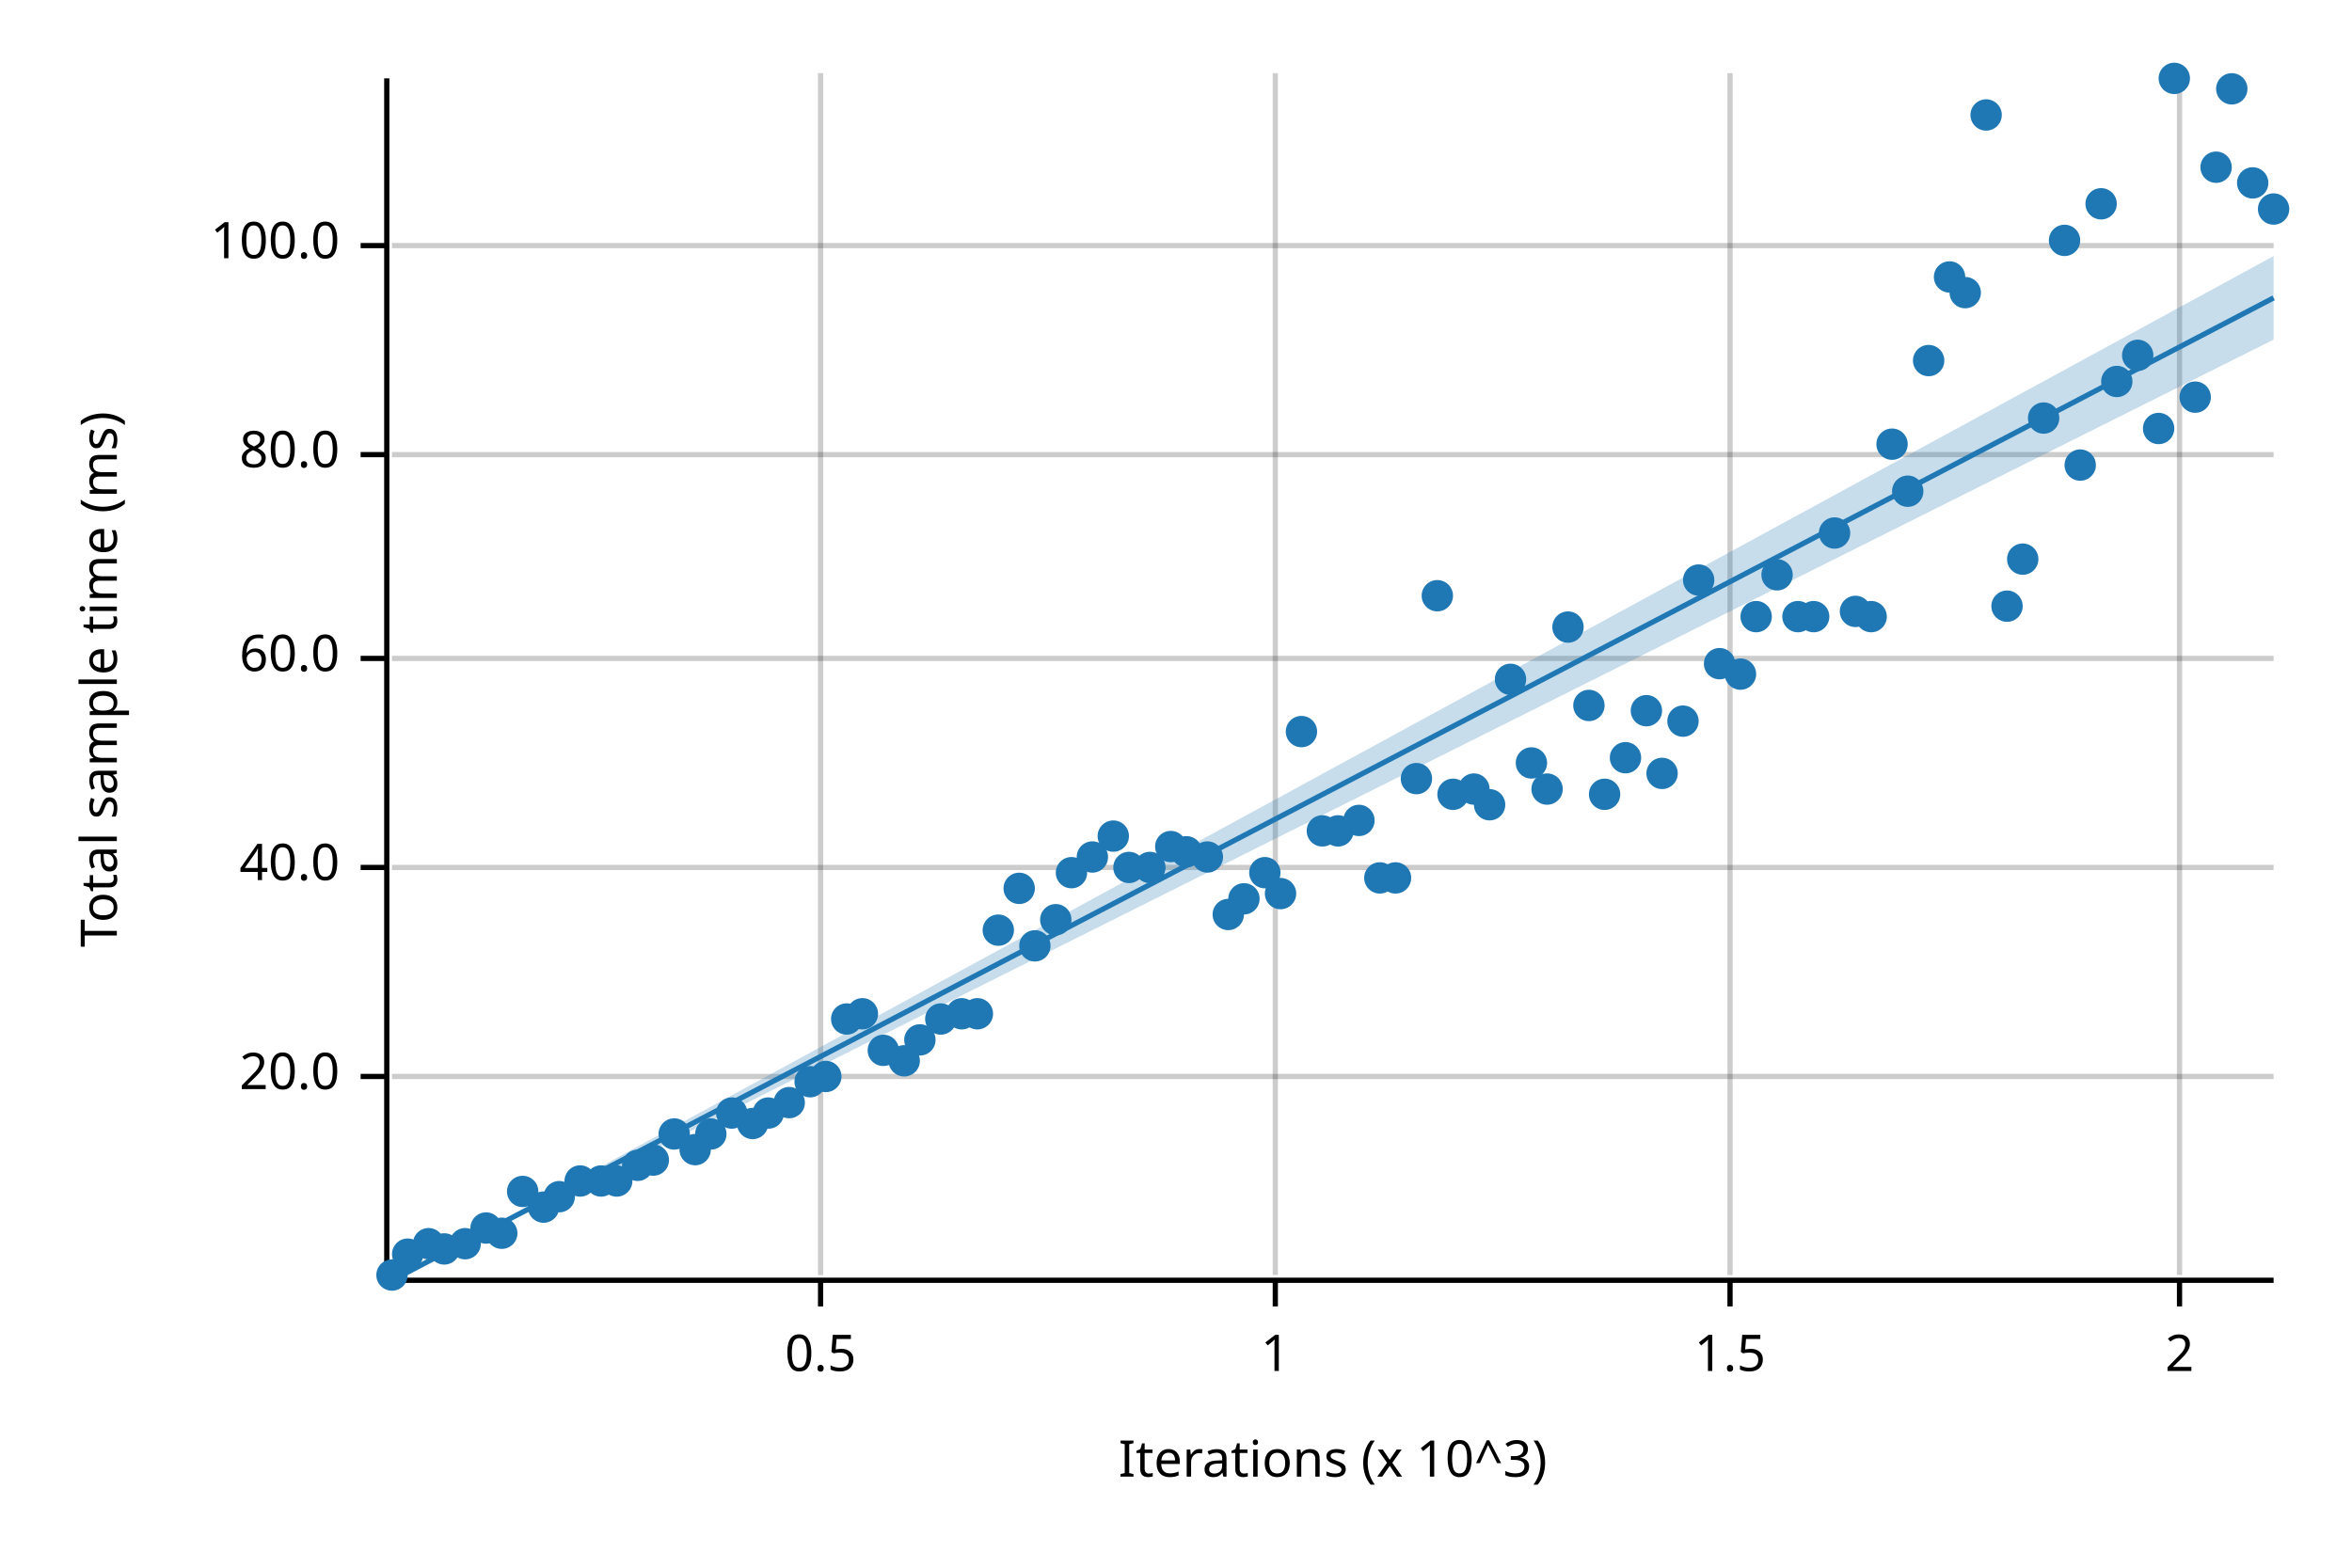
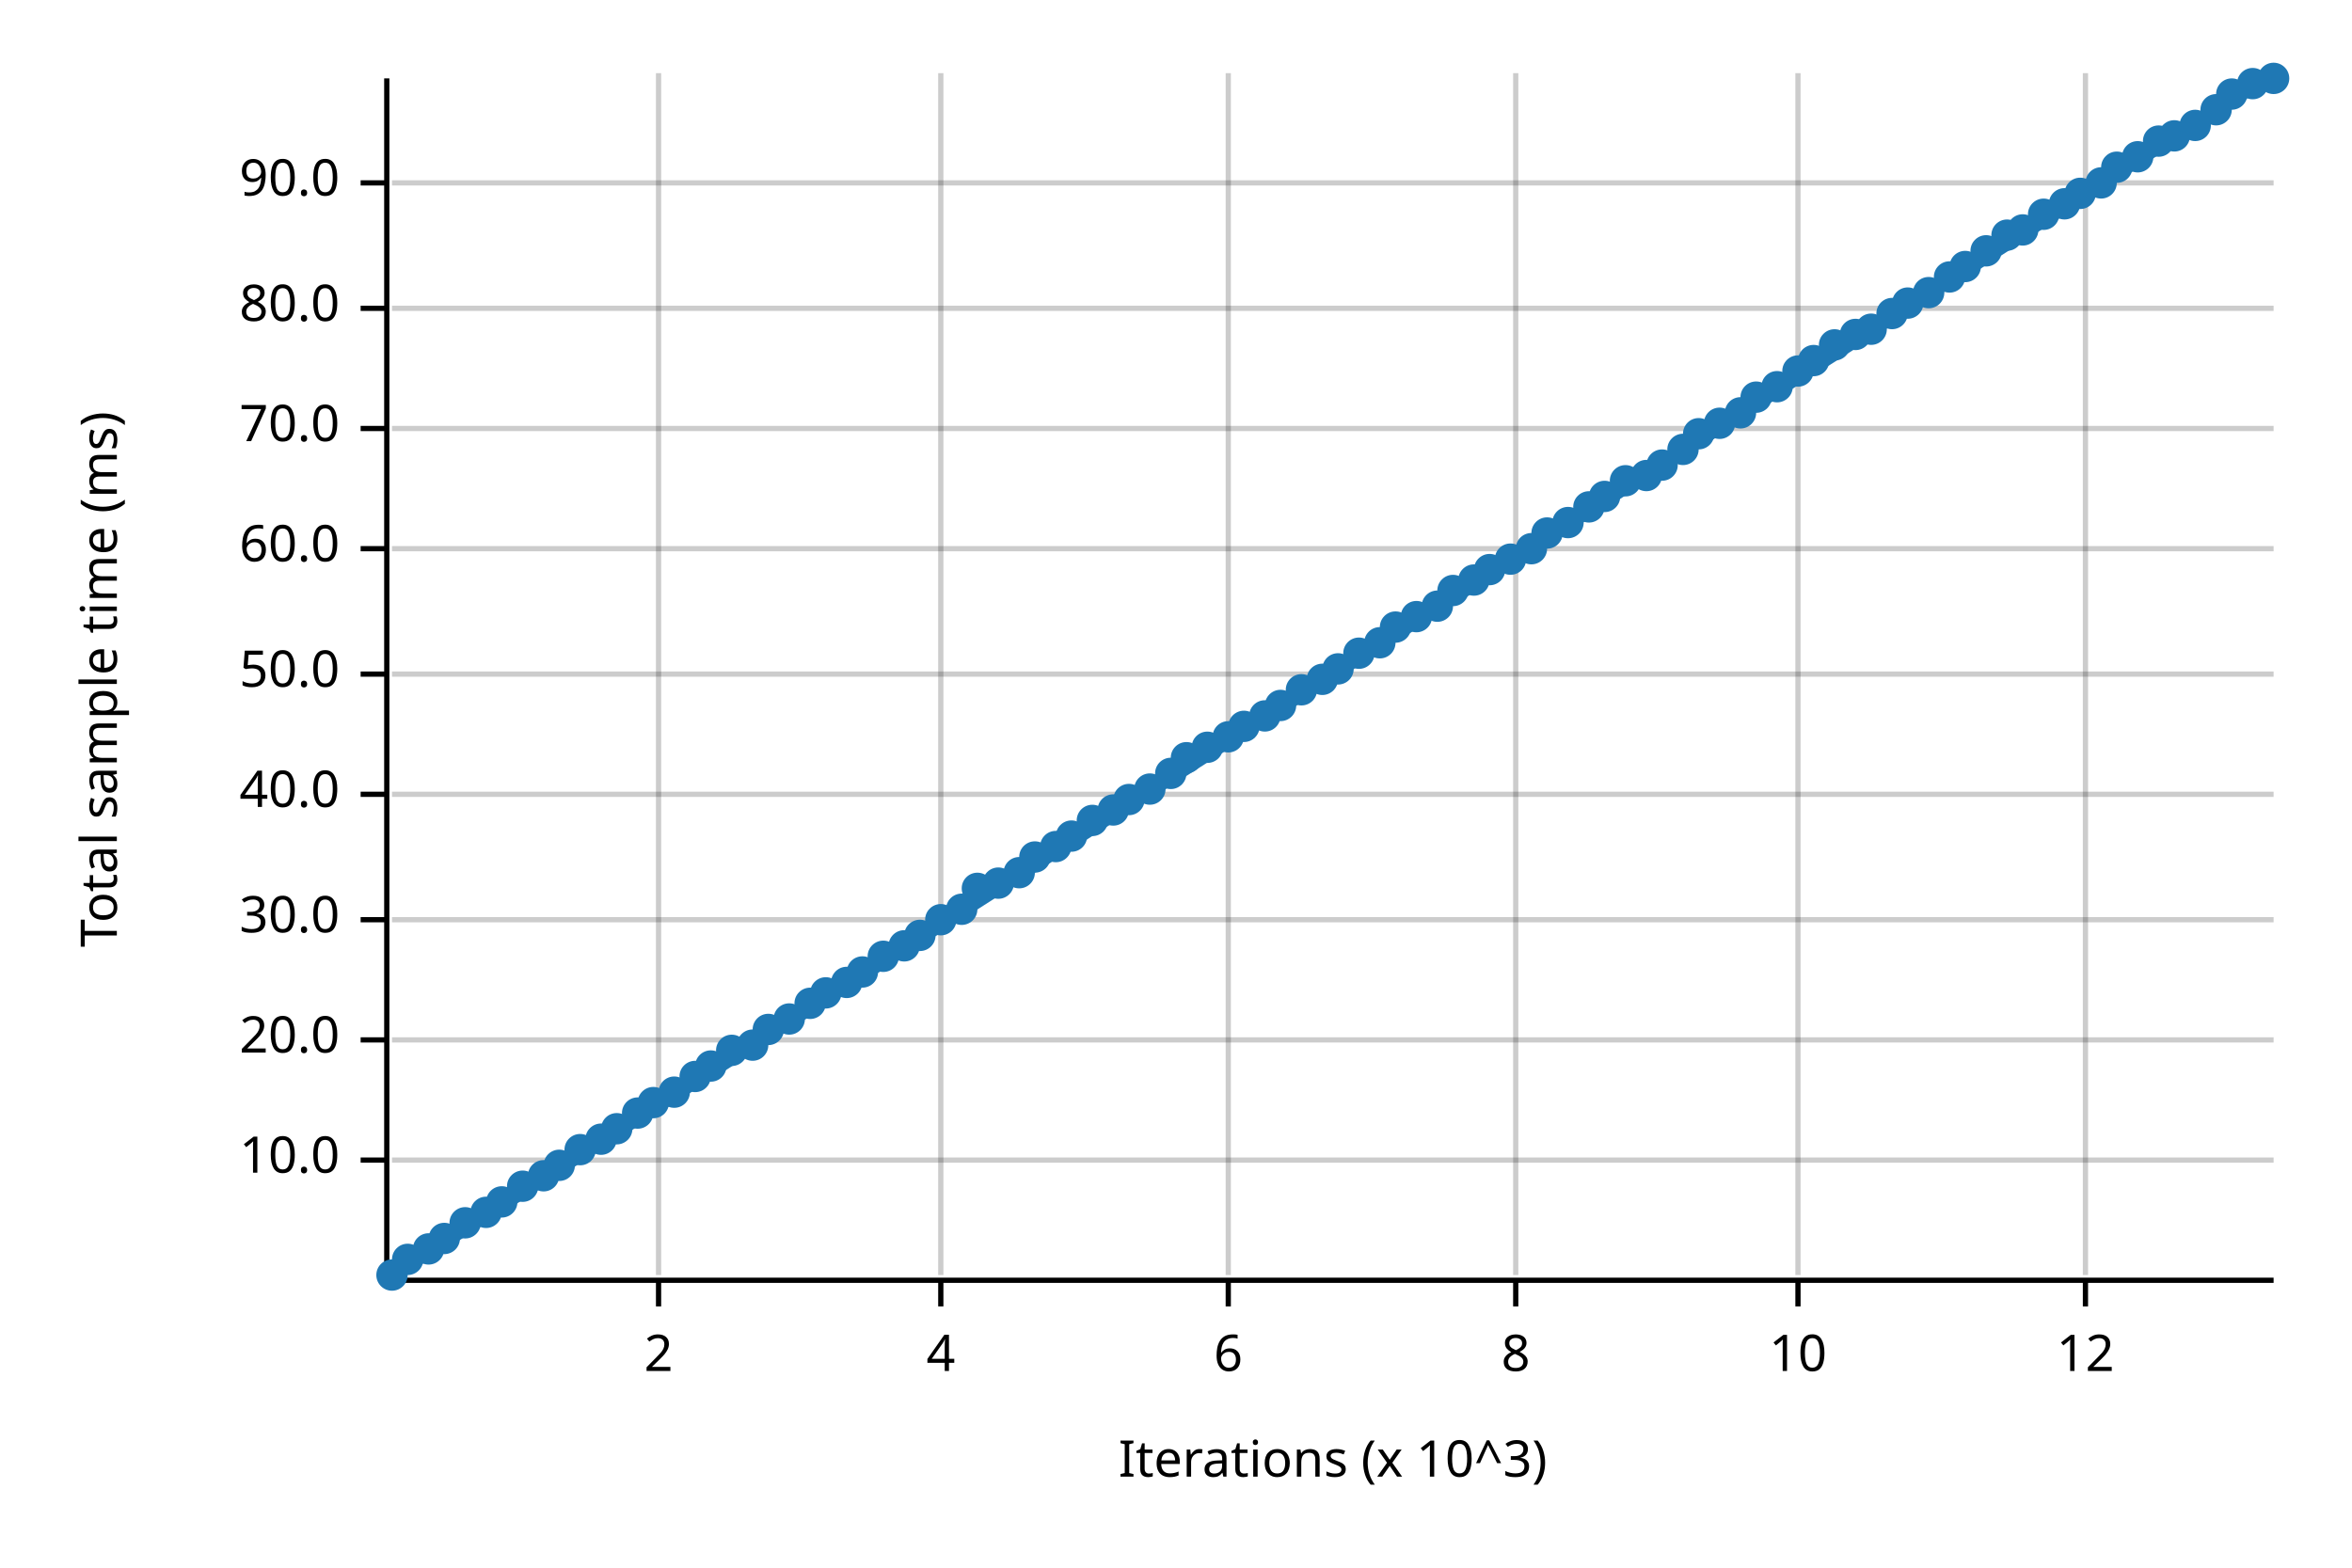
<svg xmlns="http://www.w3.org/2000/svg" width="450" height="300" viewBox="0 0 450 300">
  <text x="15" y="130" dy="0.76em" text-anchor="middle" font-family="sans-serif" font-size="9.677" opacity="1" fill="#000000" transform="rotate(270, 15, 130)">
Total sample time (ms)
</text>
  <text x="255" y="285" dy="-0.5ex" text-anchor="middle" font-family="sans-serif" font-size="9.677" opacity="1" fill="#000000">
Iterations (x 10^3)
</text>
-   <line opacity="0.2" stroke="#000000" stroke-width="1" x1="157" y1="244" x2="157" y2="14" />
-   <line opacity="0.2" stroke="#000000" stroke-width="1" x1="244" y1="244" x2="244" y2="14" />
-   <line opacity="0.2" stroke="#000000" stroke-width="1" x1="331" y1="244" x2="331" y2="14" />
-   <line opacity="0.2" stroke="#000000" stroke-width="1" x1="417" y1="244" x2="417" y2="14" />
-   <line opacity="0.2" stroke="#000000" stroke-width="1" x1="75" y1="206" x2="435" y2="206" />
-   <line opacity="0.2" stroke="#000000" stroke-width="1" x1="75" y1="166" x2="435" y2="166" />
-   <line opacity="0.2" stroke="#000000" stroke-width="1" x1="75" y1="126" x2="435" y2="126" />
-   <line opacity="0.2" stroke="#000000" stroke-width="1" x1="75" y1="87" x2="435" y2="87" />
-   <line opacity="0.2" stroke="#000000" stroke-width="1" x1="75" y1="47" x2="435" y2="47" />
+   <line opacity="0.2" stroke="#000000" stroke-width="1" x1="126" y1="244" x2="126" y2="14" />
+   <line opacity="0.2" stroke="#000000" stroke-width="1" x1="180" y1="244" x2="180" y2="14" />
+   <line opacity="0.2" stroke="#000000" stroke-width="1" x1="235" y1="244" x2="235" y2="14" />
+   <line opacity="0.2" stroke="#000000" stroke-width="1" x1="290" y1="244" x2="290" y2="14" />
+   <line opacity="0.2" stroke="#000000" stroke-width="1" x1="344" y1="244" x2="344" y2="14" />
+   <line opacity="0.2" stroke="#000000" stroke-width="1" x1="399" y1="244" x2="399" y2="14" />
+   <line opacity="0.2" stroke="#000000" stroke-width="1" x1="75" y1="222" x2="435" y2="222" />
+   <line opacity="0.2" stroke="#000000" stroke-width="1" x1="75" y1="199" x2="435" y2="199" />
+   <line opacity="0.2" stroke="#000000" stroke-width="1" x1="75" y1="176" x2="435" y2="176" />
+   <line opacity="0.2" stroke="#000000" stroke-width="1" x1="75" y1="152" x2="435" y2="152" />
+   <line opacity="0.2" stroke="#000000" stroke-width="1" x1="75" y1="129" x2="435" y2="129" />
+   <line opacity="0.2" stroke="#000000" stroke-width="1" x1="75" y1="105" x2="435" y2="105" />
+   <line opacity="0.2" stroke="#000000" stroke-width="1" x1="75" y1="82" x2="435" y2="82" />
+   <line opacity="0.2" stroke="#000000" stroke-width="1" x1="75" y1="59" x2="435" y2="59" />
+   <line opacity="0.2" stroke="#000000" stroke-width="1" x1="75" y1="35" x2="435" y2="35" />
  <polyline fill="none" opacity="1" stroke="#000000" stroke-width="1" points="74,15 74,245 " />
-   <text x="65" y="206" dy="0.5ex" text-anchor="end" font-family="sans-serif" font-size="9.677" opacity="1" fill="#000000">
+   <text x="65" y="222" dy="0.5ex" text-anchor="end" font-family="sans-serif" font-size="9.677" opacity="1" fill="#000000">
+ 10.0
+ </text>
+   <polyline fill="none" opacity="1" stroke="#000000" stroke-width="1" points="69,222 74,222 " />
+   <text x="65" y="199" dy="0.5ex" text-anchor="end" font-family="sans-serif" font-size="9.677" opacity="1" fill="#000000">
20.0
</text>
-   <polyline fill="none" opacity="1" stroke="#000000" stroke-width="1" points="69,206 74,206 " />
-   <text x="65" y="166" dy="0.5ex" text-anchor="end" font-family="sans-serif" font-size="9.677" opacity="1" fill="#000000">
+   <polyline fill="none" opacity="1" stroke="#000000" stroke-width="1" points="69,199 74,199 " />
+   <text x="65" y="176" dy="0.5ex" text-anchor="end" font-family="sans-serif" font-size="9.677" opacity="1" fill="#000000">
+ 30.0
+ </text>
+   <polyline fill="none" opacity="1" stroke="#000000" stroke-width="1" points="69,176 74,176 " />
+   <text x="65" y="152" dy="0.5ex" text-anchor="end" font-family="sans-serif" font-size="9.677" opacity="1" fill="#000000">
40.0
</text>
-   <polyline fill="none" opacity="1" stroke="#000000" stroke-width="1" points="69,166 74,166 " />
-   <text x="65" y="126" dy="0.5ex" text-anchor="end" font-family="sans-serif" font-size="9.677" opacity="1" fill="#000000">
+   <polyline fill="none" opacity="1" stroke="#000000" stroke-width="1" points="69,152 74,152 " />
+   <text x="65" y="129" dy="0.5ex" text-anchor="end" font-family="sans-serif" font-size="9.677" opacity="1" fill="#000000">
+ 50.0
+ </text>
+   <polyline fill="none" opacity="1" stroke="#000000" stroke-width="1" points="69,129 74,129 " />
+   <text x="65" y="105" dy="0.5ex" text-anchor="end" font-family="sans-serif" font-size="9.677" opacity="1" fill="#000000">
60.0
</text>
-   <polyline fill="none" opacity="1" stroke="#000000" stroke-width="1" points="69,126 74,126 " />
-   <text x="65" y="87" dy="0.5ex" text-anchor="end" font-family="sans-serif" font-size="9.677" opacity="1" fill="#000000">
+   <polyline fill="none" opacity="1" stroke="#000000" stroke-width="1" points="69,105 74,105 " />
+   <text x="65" y="82" dy="0.5ex" text-anchor="end" font-family="sans-serif" font-size="9.677" opacity="1" fill="#000000">
+ 70.0
+ </text>
+   <polyline fill="none" opacity="1" stroke="#000000" stroke-width="1" points="69,82 74,82 " />
+   <text x="65" y="59" dy="0.5ex" text-anchor="end" font-family="sans-serif" font-size="9.677" opacity="1" fill="#000000">
80.0
</text>
-   <polyline fill="none" opacity="1" stroke="#000000" stroke-width="1" points="69,87 74,87 " />
-   <text x="65" y="47" dy="0.5ex" text-anchor="end" font-family="sans-serif" font-size="9.677" opacity="1" fill="#000000">
- 100.0
+   <polyline fill="none" opacity="1" stroke="#000000" stroke-width="1" points="69,59 74,59 " />
+   <text x="65" y="35" dy="0.5ex" text-anchor="end" font-family="sans-serif" font-size="9.677" opacity="1" fill="#000000">
+ 90.0
</text>
-   <polyline fill="none" opacity="1" stroke="#000000" stroke-width="1" points="69,47 74,47 " />
+   <polyline fill="none" opacity="1" stroke="#000000" stroke-width="1" points="69,35 74,35 " />
  <polyline fill="none" opacity="1" stroke="#000000" stroke-width="1" points="75,245 435,245 " />
-   <text x="157" y="255" dy="0.76em" text-anchor="middle" font-family="sans-serif" font-size="9.677" opacity="1" fill="#000000">
- 0.5
- </text>
-   <polyline fill="none" opacity="1" stroke="#000000" stroke-width="1" points="157,245 157,250 " />
-   <text x="244" y="255" dy="0.76em" text-anchor="middle" font-family="sans-serif" font-size="9.677" opacity="1" fill="#000000">
- 1
- </text>
-   <polyline fill="none" opacity="1" stroke="#000000" stroke-width="1" points="244,245 244,250 " />
-   <text x="331" y="255" dy="0.76em" text-anchor="middle" font-family="sans-serif" font-size="9.677" opacity="1" fill="#000000">
- 1.5
- </text>
-   <polyline fill="none" opacity="1" stroke="#000000" stroke-width="1" points="331,245 331,250 " />
-   <text x="417" y="255" dy="0.76em" text-anchor="middle" font-family="sans-serif" font-size="9.677" opacity="1" fill="#000000">
+   <text x="126" y="255" dy="0.76em" text-anchor="middle" font-family="sans-serif" font-size="9.677" opacity="1" fill="#000000">
2
</text>
-   <polyline fill="none" opacity="1" stroke="#000000" stroke-width="1" points="417,245 417,250 " />
+   <polyline fill="none" opacity="1" stroke="#000000" stroke-width="1" points="126,245 126,250 " />
+   <text x="180" y="255" dy="0.76em" text-anchor="middle" font-family="sans-serif" font-size="9.677" opacity="1" fill="#000000">
+ 4
+ </text>
+   <polyline fill="none" opacity="1" stroke="#000000" stroke-width="1" points="180,245 180,250 " />
+   <text x="235" y="255" dy="0.76em" text-anchor="middle" font-family="sans-serif" font-size="9.677" opacity="1" fill="#000000">
+ 6
+ </text>
+   <polyline fill="none" opacity="1" stroke="#000000" stroke-width="1" points="235,245 235,250 " />
+   <text x="290" y="255" dy="0.76em" text-anchor="middle" font-family="sans-serif" font-size="9.677" opacity="1" fill="#000000">
+ 8
+ </text>
+   <polyline fill="none" opacity="1" stroke="#000000" stroke-width="1" points="290,245 290,250 " />
+   <text x="344" y="255" dy="0.76em" text-anchor="middle" font-family="sans-serif" font-size="9.677" opacity="1" fill="#000000">
+ 10
+ </text>
+   <polyline fill="none" opacity="1" stroke="#000000" stroke-width="1" points="344,245 344,250 " />
+   <text x="399" y="255" dy="0.76em" text-anchor="middle" font-family="sans-serif" font-size="9.677" opacity="1" fill="#000000">
+ 12
+ </text>
+   <polyline fill="none" opacity="1" stroke="#000000" stroke-width="1" points="399,245 399,250 " />
  <circle cx="75" cy="244" r="3" opacity="1" fill="#1F78B4" stroke="none" stroke-width="1" />
-   <circle cx="78" cy="240" r="3" opacity="1" fill="#1F78B4" stroke="none" stroke-width="1" />
-   <circle cx="82" cy="238" r="3" opacity="1" fill="#1F78B4" stroke="none" stroke-width="1" />
-   <circle cx="85" cy="239" r="3" opacity="1" fill="#1F78B4" stroke="none" stroke-width="1" />
-   <circle cx="89" cy="238" r="3" opacity="1" fill="#1F78B4" stroke="none" stroke-width="1" />
-   <circle cx="93" cy="235" r="3" opacity="1" fill="#1F78B4" stroke="none" stroke-width="1" />
-   <circle cx="96" cy="236" r="3" opacity="1" fill="#1F78B4" stroke="none" stroke-width="1" />
-   <circle cx="100" cy="228" r="3" opacity="1" fill="#1F78B4" stroke="none" stroke-width="1" />
-   <circle cx="104" cy="231" r="3" opacity="1" fill="#1F78B4" stroke="none" stroke-width="1" />
-   <circle cx="107" cy="229" r="3" opacity="1" fill="#1F78B4" stroke="none" stroke-width="1" />
-   <circle cx="111" cy="226" r="3" opacity="1" fill="#1F78B4" stroke="none" stroke-width="1" />
-   <circle cx="115" cy="226" r="3" opacity="1" fill="#1F78B4" stroke="none" stroke-width="1" />
-   <circle cx="118" cy="226" r="3" opacity="1" fill="#1F78B4" stroke="none" stroke-width="1" />
-   <circle cx="122" cy="223" r="3" opacity="1" fill="#1F78B4" stroke="none" stroke-width="1" />
-   <circle cx="125" cy="222" r="3" opacity="1" fill="#1F78B4" stroke="none" stroke-width="1" />
-   <circle cx="129" cy="217" r="3" opacity="1" fill="#1F78B4" stroke="none" stroke-width="1" />
-   <circle cx="133" cy="220" r="3" opacity="1" fill="#1F78B4" stroke="none" stroke-width="1" />
-   <circle cx="136" cy="217" r="3" opacity="1" fill="#1F78B4" stroke="none" stroke-width="1" />
-   <circle cx="140" cy="213" r="3" opacity="1" fill="#1F78B4" stroke="none" stroke-width="1" />
-   <circle cx="144" cy="215" r="3" opacity="1" fill="#1F78B4" stroke="none" stroke-width="1" />
-   <circle cx="147" cy="213" r="3" opacity="1" fill="#1F78B4" stroke="none" stroke-width="1" />
-   <circle cx="151" cy="211" r="3" opacity="1" fill="#1F78B4" stroke="none" stroke-width="1" />
-   <circle cx="155" cy="207" r="3" opacity="1" fill="#1F78B4" stroke="none" stroke-width="1" />
-   <circle cx="158" cy="206" r="3" opacity="1" fill="#1F78B4" stroke="none" stroke-width="1" />
-   <circle cx="162" cy="195" r="3" opacity="1" fill="#1F78B4" stroke="none" stroke-width="1" />
-   <circle cx="165" cy="194" r="3" opacity="1" fill="#1F78B4" stroke="none" stroke-width="1" />
-   <circle cx="169" cy="201" r="3" opacity="1" fill="#1F78B4" stroke="none" stroke-width="1" />
-   <circle cx="173" cy="203" r="3" opacity="1" fill="#1F78B4" stroke="none" stroke-width="1" />
-   <circle cx="176" cy="199" r="3" opacity="1" fill="#1F78B4" stroke="none" stroke-width="1" />
-   <circle cx="180" cy="195" r="3" opacity="1" fill="#1F78B4" stroke="none" stroke-width="1" />
-   <circle cx="184" cy="194" r="3" opacity="1" fill="#1F78B4" stroke="none" stroke-width="1" />
-   <circle cx="187" cy="194" r="3" opacity="1" fill="#1F78B4" stroke="none" stroke-width="1" />
-   <circle cx="191" cy="178" r="3" opacity="1" fill="#1F78B4" stroke="none" stroke-width="1" />
-   <circle cx="195" cy="170" r="3" opacity="1" fill="#1F78B4" stroke="none" stroke-width="1" />
-   <circle cx="198" cy="181" r="3" opacity="1" fill="#1F78B4" stroke="none" stroke-width="1" />
-   <circle cx="202" cy="176" r="3" opacity="1" fill="#1F78B4" stroke="none" stroke-width="1" />
-   <circle cx="205" cy="167" r="3" opacity="1" fill="#1F78B4" stroke="none" stroke-width="1" />
-   <circle cx="209" cy="164" r="3" opacity="1" fill="#1F78B4" stroke="none" stroke-width="1" />
-   <circle cx="213" cy="160" r="3" opacity="1" fill="#1F78B4" stroke="none" stroke-width="1" />
-   <circle cx="216" cy="166" r="3" opacity="1" fill="#1F78B4" stroke="none" stroke-width="1" />
-   <circle cx="220" cy="166" r="3" opacity="1" fill="#1F78B4" stroke="none" stroke-width="1" />
-   <circle cx="224" cy="162" r="3" opacity="1" fill="#1F78B4" stroke="none" stroke-width="1" />
-   <circle cx="227" cy="163" r="3" opacity="1" fill="#1F78B4" stroke="none" stroke-width="1" />
-   <circle cx="231" cy="164" r="3" opacity="1" fill="#1F78B4" stroke="none" stroke-width="1" />
-   <circle cx="235" cy="175" r="3" opacity="1" fill="#1F78B4" stroke="none" stroke-width="1" />
-   <circle cx="238" cy="172" r="3" opacity="1" fill="#1F78B4" stroke="none" stroke-width="1" />
-   <circle cx="242" cy="167" r="3" opacity="1" fill="#1F78B4" stroke="none" stroke-width="1" />
-   <circle cx="245" cy="171" r="3" opacity="1" fill="#1F78B4" stroke="none" stroke-width="1" />
-   <circle cx="249" cy="140" r="3" opacity="1" fill="#1F78B4" stroke="none" stroke-width="1" />
-   <circle cx="253" cy="159" r="3" opacity="1" fill="#1F78B4" stroke="none" stroke-width="1" />
-   <circle cx="256" cy="159" r="3" opacity="1" fill="#1F78B4" stroke="none" stroke-width="1" />
-   <circle cx="260" cy="157" r="3" opacity="1" fill="#1F78B4" stroke="none" stroke-width="1" />
-   <circle cx="264" cy="168" r="3" opacity="1" fill="#1F78B4" stroke="none" stroke-width="1" />
-   <circle cx="267" cy="168" r="3" opacity="1" fill="#1F78B4" stroke="none" stroke-width="1" />
-   <circle cx="271" cy="149" r="3" opacity="1" fill="#1F78B4" stroke="none" stroke-width="1" />
-   <circle cx="275" cy="114" r="3" opacity="1" fill="#1F78B4" stroke="none" stroke-width="1" />
-   <circle cx="278" cy="152" r="3" opacity="1" fill="#1F78B4" stroke="none" stroke-width="1" />
-   <circle cx="282" cy="151" r="3" opacity="1" fill="#1F78B4" stroke="none" stroke-width="1" />
-   <circle cx="285" cy="154" r="3" opacity="1" fill="#1F78B4" stroke="none" stroke-width="1" />
-   <circle cx="289" cy="130" r="3" opacity="1" fill="#1F78B4" stroke="none" stroke-width="1" />
-   <circle cx="293" cy="146" r="3" opacity="1" fill="#1F78B4" stroke="none" stroke-width="1" />
-   <circle cx="296" cy="151" r="3" opacity="1" fill="#1F78B4" stroke="none" stroke-width="1" />
-   <circle cx="300" cy="120" r="3" opacity="1" fill="#1F78B4" stroke="none" stroke-width="1" />
-   <circle cx="304" cy="135" r="3" opacity="1" fill="#1F78B4" stroke="none" stroke-width="1" />
-   <circle cx="307" cy="152" r="3" opacity="1" fill="#1F78B4" stroke="none" stroke-width="1" />
-   <circle cx="311" cy="145" r="3" opacity="1" fill="#1F78B4" stroke="none" stroke-width="1" />
-   <circle cx="315" cy="136" r="3" opacity="1" fill="#1F78B4" stroke="none" stroke-width="1" />
-   <circle cx="318" cy="148" r="3" opacity="1" fill="#1F78B4" stroke="none" stroke-width="1" />
-   <circle cx="322" cy="138" r="3" opacity="1" fill="#1F78B4" stroke="none" stroke-width="1" />
-   <circle cx="325" cy="111" r="3" opacity="1" fill="#1F78B4" stroke="none" stroke-width="1" />
-   <circle cx="329" cy="127" r="3" opacity="1" fill="#1F78B4" stroke="none" stroke-width="1" />
-   <circle cx="333" cy="129" r="3" opacity="1" fill="#1F78B4" stroke="none" stroke-width="1" />
-   <circle cx="336" cy="118" r="3" opacity="1" fill="#1F78B4" stroke="none" stroke-width="1" />
-   <circle cx="340" cy="110" r="3" opacity="1" fill="#1F78B4" stroke="none" stroke-width="1" />
-   <circle cx="344" cy="118" r="3" opacity="1" fill="#1F78B4" stroke="none" stroke-width="1" />
-   <circle cx="347" cy="118" r="3" opacity="1" fill="#1F78B4" stroke="none" stroke-width="1" />
-   <circle cx="351" cy="102" r="3" opacity="1" fill="#1F78B4" stroke="none" stroke-width="1" />
-   <circle cx="355" cy="117" r="3" opacity="1" fill="#1F78B4" stroke="none" stroke-width="1" />
-   <circle cx="358" cy="118" r="3" opacity="1" fill="#1F78B4" stroke="none" stroke-width="1" />
-   <circle cx="362" cy="85" r="3" opacity="1" fill="#1F78B4" stroke="none" stroke-width="1" />
-   <circle cx="365" cy="94" r="3" opacity="1" fill="#1F78B4" stroke="none" stroke-width="1" />
-   <circle cx="369" cy="69" r="3" opacity="1" fill="#1F78B4" stroke="none" stroke-width="1" />
+   <circle cx="78" cy="241" r="3" opacity="1" fill="#1F78B4" stroke="none" stroke-width="1" />
+   <circle cx="82" cy="239" r="3" opacity="1" fill="#1F78B4" stroke="none" stroke-width="1" />
+   <circle cx="85" cy="237" r="3" opacity="1" fill="#1F78B4" stroke="none" stroke-width="1" />
+   <circle cx="89" cy="234" r="3" opacity="1" fill="#1F78B4" stroke="none" stroke-width="1" />
+   <circle cx="93" cy="232" r="3" opacity="1" fill="#1F78B4" stroke="none" stroke-width="1" />
+   <circle cx="96" cy="230" r="3" opacity="1" fill="#1F78B4" stroke="none" stroke-width="1" />
+   <circle cx="100" cy="227" r="3" opacity="1" fill="#1F78B4" stroke="none" stroke-width="1" />
+   <circle cx="104" cy="225" r="3" opacity="1" fill="#1F78B4" stroke="none" stroke-width="1" />
+   <circle cx="107" cy="223" r="3" opacity="1" fill="#1F78B4" stroke="none" stroke-width="1" />
+   <circle cx="111" cy="220" r="3" opacity="1" fill="#1F78B4" stroke="none" stroke-width="1" />
+   <circle cx="115" cy="218" r="3" opacity="1" fill="#1F78B4" stroke="none" stroke-width="1" />
+   <circle cx="118" cy="216" r="3" opacity="1" fill="#1F78B4" stroke="none" stroke-width="1" />
+   <circle cx="122" cy="213" r="3" opacity="1" fill="#1F78B4" stroke="none" stroke-width="1" />
+   <circle cx="125" cy="211" r="3" opacity="1" fill="#1F78B4" stroke="none" stroke-width="1" />
+   <circle cx="129" cy="209" r="3" opacity="1" fill="#1F78B4" stroke="none" stroke-width="1" />
+   <circle cx="133" cy="206" r="3" opacity="1" fill="#1F78B4" stroke="none" stroke-width="1" />
+   <circle cx="136" cy="204" r="3" opacity="1" fill="#1F78B4" stroke="none" stroke-width="1" />
+   <circle cx="140" cy="201" r="3" opacity="1" fill="#1F78B4" stroke="none" stroke-width="1" />
+   <circle cx="144" cy="200" r="3" opacity="1" fill="#1F78B4" stroke="none" stroke-width="1" />
+   <circle cx="147" cy="197" r="3" opacity="1" fill="#1F78B4" stroke="none" stroke-width="1" />
+   <circle cx="151" cy="195" r="3" opacity="1" fill="#1F78B4" stroke="none" stroke-width="1" />
+   <circle cx="155" cy="192" r="3" opacity="1" fill="#1F78B4" stroke="none" stroke-width="1" />
+   <circle cx="158" cy="190" r="3" opacity="1" fill="#1F78B4" stroke="none" stroke-width="1" />
+   <circle cx="162" cy="188" r="3" opacity="1" fill="#1F78B4" stroke="none" stroke-width="1" />
+   <circle cx="165" cy="186" r="3" opacity="1" fill="#1F78B4" stroke="none" stroke-width="1" />
+   <circle cx="169" cy="183" r="3" opacity="1" fill="#1F78B4" stroke="none" stroke-width="1" />
+   <circle cx="173" cy="181" r="3" opacity="1" fill="#1F78B4" stroke="none" stroke-width="1" />
+   <circle cx="176" cy="179" r="3" opacity="1" fill="#1F78B4" stroke="none" stroke-width="1" />
+   <circle cx="180" cy="176" r="3" opacity="1" fill="#1F78B4" stroke="none" stroke-width="1" />
+   <circle cx="184" cy="174" r="3" opacity="1" fill="#1F78B4" stroke="none" stroke-width="1" />
+   <circle cx="187" cy="170" r="3" opacity="1" fill="#1F78B4" stroke="none" stroke-width="1" />
+   <circle cx="191" cy="169" r="3" opacity="1" fill="#1F78B4" stroke="none" stroke-width="1" />
+   <circle cx="195" cy="167" r="3" opacity="1" fill="#1F78B4" stroke="none" stroke-width="1" />
+   <circle cx="198" cy="164" r="3" opacity="1" fill="#1F78B4" stroke="none" stroke-width="1" />
+   <circle cx="202" cy="162" r="3" opacity="1" fill="#1F78B4" stroke="none" stroke-width="1" />
+   <circle cx="205" cy="160" r="3" opacity="1" fill="#1F78B4" stroke="none" stroke-width="1" />
+   <circle cx="209" cy="157" r="3" opacity="1" fill="#1F78B4" stroke="none" stroke-width="1" />
+   <circle cx="213" cy="155" r="3" opacity="1" fill="#1F78B4" stroke="none" stroke-width="1" />
+   <circle cx="216" cy="153" r="3" opacity="1" fill="#1F78B4" stroke="none" stroke-width="1" />
+   <circle cx="220" cy="151" r="3" opacity="1" fill="#1F78B4" stroke="none" stroke-width="1" />
+   <circle cx="224" cy="148" r="3" opacity="1" fill="#1F78B4" stroke="none" stroke-width="1" />
+   <circle cx="227" cy="145" r="3" opacity="1" fill="#1F78B4" stroke="none" stroke-width="1" />
+   <circle cx="231" cy="143" r="3" opacity="1" fill="#1F78B4" stroke="none" stroke-width="1" />
+   <circle cx="235" cy="141" r="3" opacity="1" fill="#1F78B4" stroke="none" stroke-width="1" />
+   <circle cx="238" cy="139" r="3" opacity="1" fill="#1F78B4" stroke="none" stroke-width="1" />
+   <circle cx="242" cy="137" r="3" opacity="1" fill="#1F78B4" stroke="none" stroke-width="1" />
+   <circle cx="245" cy="135" r="3" opacity="1" fill="#1F78B4" stroke="none" stroke-width="1" />
+   <circle cx="249" cy="132" r="3" opacity="1" fill="#1F78B4" stroke="none" stroke-width="1" />
+   <circle cx="253" cy="130" r="3" opacity="1" fill="#1F78B4" stroke="none" stroke-width="1" />
+   <circle cx="256" cy="128" r="3" opacity="1" fill="#1F78B4" stroke="none" stroke-width="1" />
+   <circle cx="260" cy="125" r="3" opacity="1" fill="#1F78B4" stroke="none" stroke-width="1" />
+   <circle cx="264" cy="123" r="3" opacity="1" fill="#1F78B4" stroke="none" stroke-width="1" />
+   <circle cx="267" cy="120" r="3" opacity="1" fill="#1F78B4" stroke="none" stroke-width="1" />
+   <circle cx="271" cy="118" r="3" opacity="1" fill="#1F78B4" stroke="none" stroke-width="1" />
+   <circle cx="275" cy="116" r="3" opacity="1" fill="#1F78B4" stroke="none" stroke-width="1" />
+   <circle cx="278" cy="113" r="3" opacity="1" fill="#1F78B4" stroke="none" stroke-width="1" />
+   <circle cx="282" cy="111" r="3" opacity="1" fill="#1F78B4" stroke="none" stroke-width="1" />
+   <circle cx="285" cy="109" r="3" opacity="1" fill="#1F78B4" stroke="none" stroke-width="1" />
+   <circle cx="289" cy="107" r="3" opacity="1" fill="#1F78B4" stroke="none" stroke-width="1" />
+   <circle cx="293" cy="105" r="3" opacity="1" fill="#1F78B4" stroke="none" stroke-width="1" />
+   <circle cx="296" cy="102" r="3" opacity="1" fill="#1F78B4" stroke="none" stroke-width="1" />
+   <circle cx="300" cy="100" r="3" opacity="1" fill="#1F78B4" stroke="none" stroke-width="1" />
+   <circle cx="304" cy="97" r="3" opacity="1" fill="#1F78B4" stroke="none" stroke-width="1" />
+   <circle cx="307" cy="95" r="3" opacity="1" fill="#1F78B4" stroke="none" stroke-width="1" />
+   <circle cx="311" cy="92" r="3" opacity="1" fill="#1F78B4" stroke="none" stroke-width="1" />
+   <circle cx="315" cy="91" r="3" opacity="1" fill="#1F78B4" stroke="none" stroke-width="1" />
+   <circle cx="318" cy="89" r="3" opacity="1" fill="#1F78B4" stroke="none" stroke-width="1" />
+   <circle cx="322" cy="86" r="3" opacity="1" fill="#1F78B4" stroke="none" stroke-width="1" />
+   <circle cx="325" cy="83" r="3" opacity="1" fill="#1F78B4" stroke="none" stroke-width="1" />
+   <circle cx="329" cy="81" r="3" opacity="1" fill="#1F78B4" stroke="none" stroke-width="1" />
+   <circle cx="333" cy="79" r="3" opacity="1" fill="#1F78B4" stroke="none" stroke-width="1" />
+   <circle cx="336" cy="76" r="3" opacity="1" fill="#1F78B4" stroke="none" stroke-width="1" />
+   <circle cx="340" cy="74" r="3" opacity="1" fill="#1F78B4" stroke="none" stroke-width="1" />
+   <circle cx="344" cy="71" r="3" opacity="1" fill="#1F78B4" stroke="none" stroke-width="1" />
+   <circle cx="347" cy="69" r="3" opacity="1" fill="#1F78B4" stroke="none" stroke-width="1" />
+   <circle cx="351" cy="66" r="3" opacity="1" fill="#1F78B4" stroke="none" stroke-width="1" />
+   <circle cx="355" cy="64" r="3" opacity="1" fill="#1F78B4" stroke="none" stroke-width="1" />
+   <circle cx="358" cy="63" r="3" opacity="1" fill="#1F78B4" stroke="none" stroke-width="1" />
+   <circle cx="362" cy="60" r="3" opacity="1" fill="#1F78B4" stroke="none" stroke-width="1" />
+   <circle cx="365" cy="58" r="3" opacity="1" fill="#1F78B4" stroke="none" stroke-width="1" />
+   <circle cx="369" cy="56" r="3" opacity="1" fill="#1F78B4" stroke="none" stroke-width="1" />
  <circle cx="373" cy="53" r="3" opacity="1" fill="#1F78B4" stroke="none" stroke-width="1" />
-   <circle cx="376" cy="56" r="3" opacity="1" fill="#1F78B4" stroke="none" stroke-width="1" />
-   <circle cx="380" cy="22" r="3" opacity="1" fill="#1F78B4" stroke="none" stroke-width="1" />
-   <circle cx="384" cy="116" r="3" opacity="1" fill="#1F78B4" stroke="none" stroke-width="1" />
-   <circle cx="387" cy="107" r="3" opacity="1" fill="#1F78B4" stroke="none" stroke-width="1" />
-   <circle cx="391" cy="80" r="3" opacity="1" fill="#1F78B4" stroke="none" stroke-width="1" />
-   <circle cx="395" cy="46" r="3" opacity="1" fill="#1F78B4" stroke="none" stroke-width="1" />
-   <circle cx="398" cy="89" r="3" opacity="1" fill="#1F78B4" stroke="none" stroke-width="1" />
-   <circle cx="402" cy="39" r="3" opacity="1" fill="#1F78B4" stroke="none" stroke-width="1" />
-   <circle cx="405" cy="73" r="3" opacity="1" fill="#1F78B4" stroke="none" stroke-width="1" />
-   <circle cx="409" cy="68" r="3" opacity="1" fill="#1F78B4" stroke="none" stroke-width="1" />
-   <circle cx="413" cy="82" r="3" opacity="1" fill="#1F78B4" stroke="none" stroke-width="1" />
-   <circle cx="416" cy="15" r="3" opacity="1" fill="#1F78B4" stroke="none" stroke-width="1" />
-   <circle cx="420" cy="76" r="3" opacity="1" fill="#1F78B4" stroke="none" stroke-width="1" />
-   <circle cx="424" cy="32" r="3" opacity="1" fill="#1F78B4" stroke="none" stroke-width="1" />
-   <circle cx="427" cy="17" r="3" opacity="1" fill="#1F78B4" stroke="none" stroke-width="1" />
-   <circle cx="431" cy="35" r="3" opacity="1" fill="#1F78B4" stroke="none" stroke-width="1" />
-   <circle cx="435" cy="40" r="3" opacity="1" fill="#1F78B4" stroke="none" stroke-width="1" />
-   <polyline fill="none" opacity="1" stroke="#1F78B4" stroke-width="1" points="75,245 435,57 " />
-   <polygon opacity="0.25" fill="#1F78B4" points="75,245 435,65 435,49 " />
+   <circle cx="376" cy="51" r="3" opacity="1" fill="#1F78B4" stroke="none" stroke-width="1" />
+   <circle cx="380" cy="48" r="3" opacity="1" fill="#1F78B4" stroke="none" stroke-width="1" />
+   <circle cx="384" cy="45" r="3" opacity="1" fill="#1F78B4" stroke="none" stroke-width="1" />
+   <circle cx="387" cy="44" r="3" opacity="1" fill="#1F78B4" stroke="none" stroke-width="1" />
+   <circle cx="391" cy="41" r="3" opacity="1" fill="#1F78B4" stroke="none" stroke-width="1" />
+   <circle cx="395" cy="39" r="3" opacity="1" fill="#1F78B4" stroke="none" stroke-width="1" />
+   <circle cx="398" cy="37" r="3" opacity="1" fill="#1F78B4" stroke="none" stroke-width="1" />
+   <circle cx="402" cy="35" r="3" opacity="1" fill="#1F78B4" stroke="none" stroke-width="1" />
+   <circle cx="405" cy="32" r="3" opacity="1" fill="#1F78B4" stroke="none" stroke-width="1" />
+   <circle cx="409" cy="30" r="3" opacity="1" fill="#1F78B4" stroke="none" stroke-width="1" />
+   <circle cx="413" cy="27" r="3" opacity="1" fill="#1F78B4" stroke="none" stroke-width="1" />
+   <circle cx="416" cy="26" r="3" opacity="1" fill="#1F78B4" stroke="none" stroke-width="1" />
+   <circle cx="420" cy="24" r="3" opacity="1" fill="#1F78B4" stroke="none" stroke-width="1" />
+   <circle cx="424" cy="21" r="3" opacity="1" fill="#1F78B4" stroke="none" stroke-width="1" />
+   <circle cx="427" cy="18" r="3" opacity="1" fill="#1F78B4" stroke="none" stroke-width="1" />
+   <circle cx="431" cy="16" r="3" opacity="1" fill="#1F78B4" stroke="none" stroke-width="1" />
+   <circle cx="435" cy="15" r="3" opacity="1" fill="#1F78B4" stroke="none" stroke-width="1" />
+   <polyline fill="none" opacity="1" stroke="#1F78B4" stroke-width="1" points="75,245 435,15 " />
+   <polygon opacity="0.25" fill="#1F78B4" points="75,245 435,15 435,15 " />
</svg>
